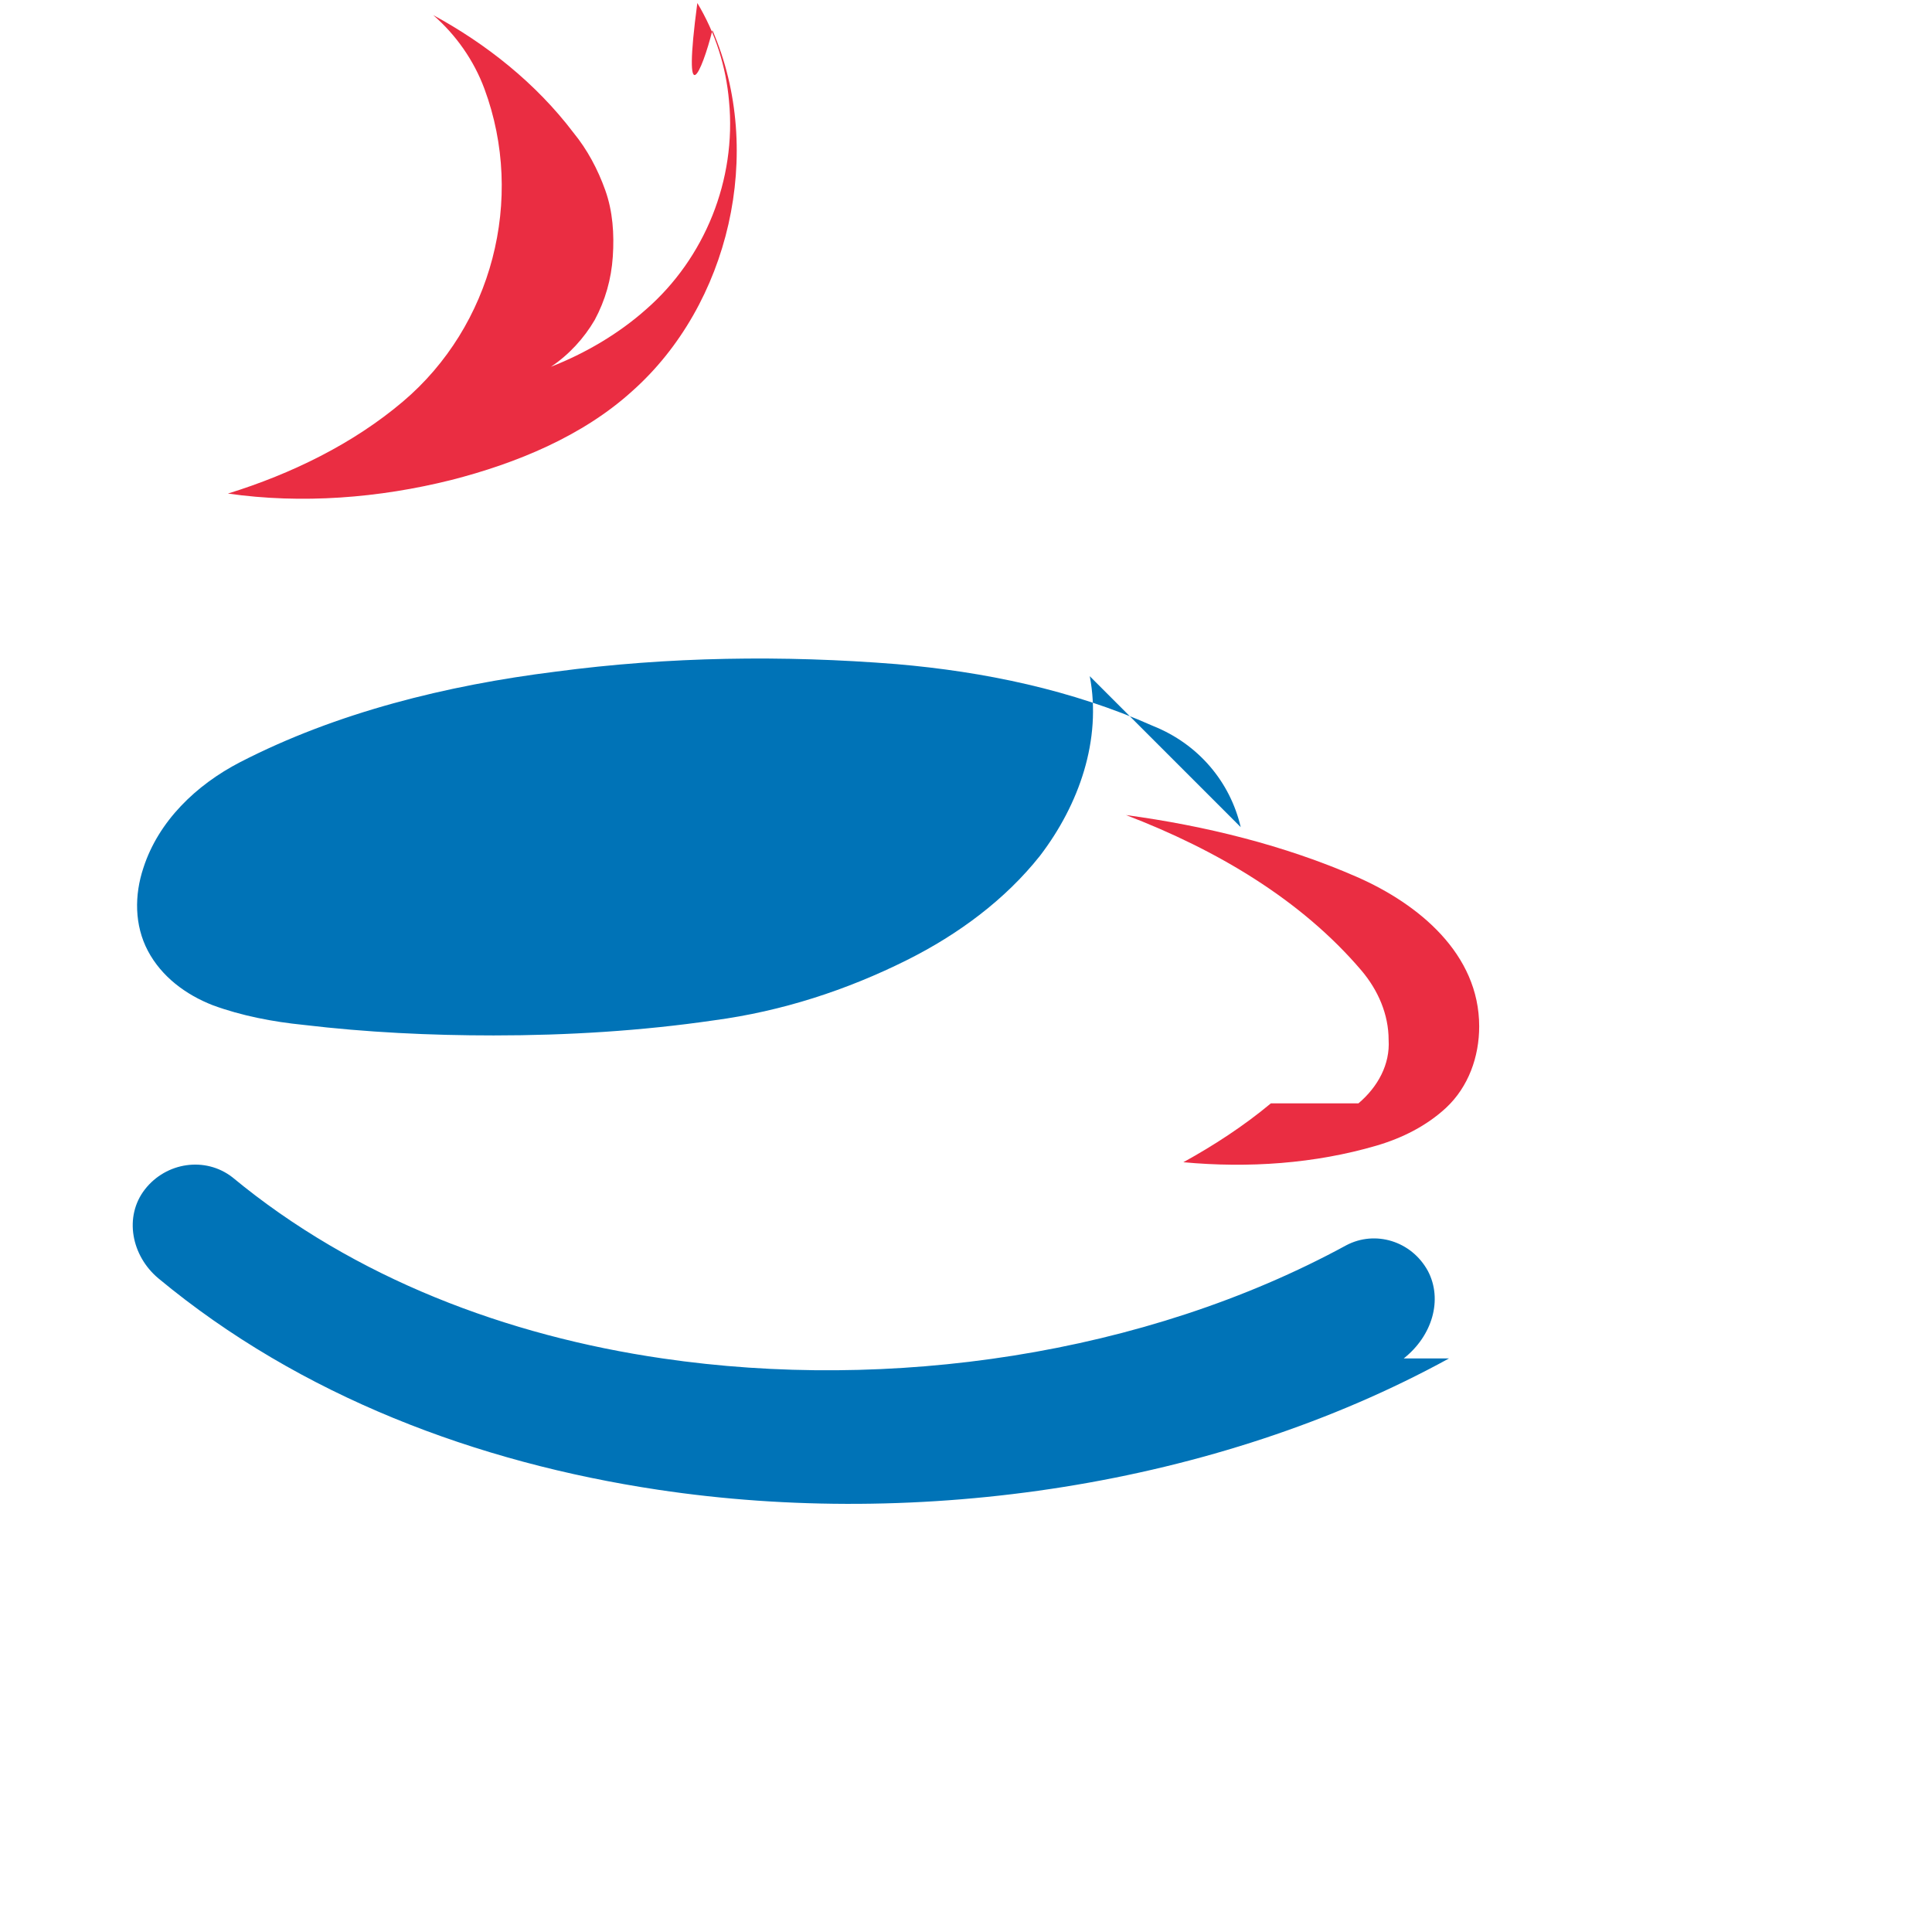
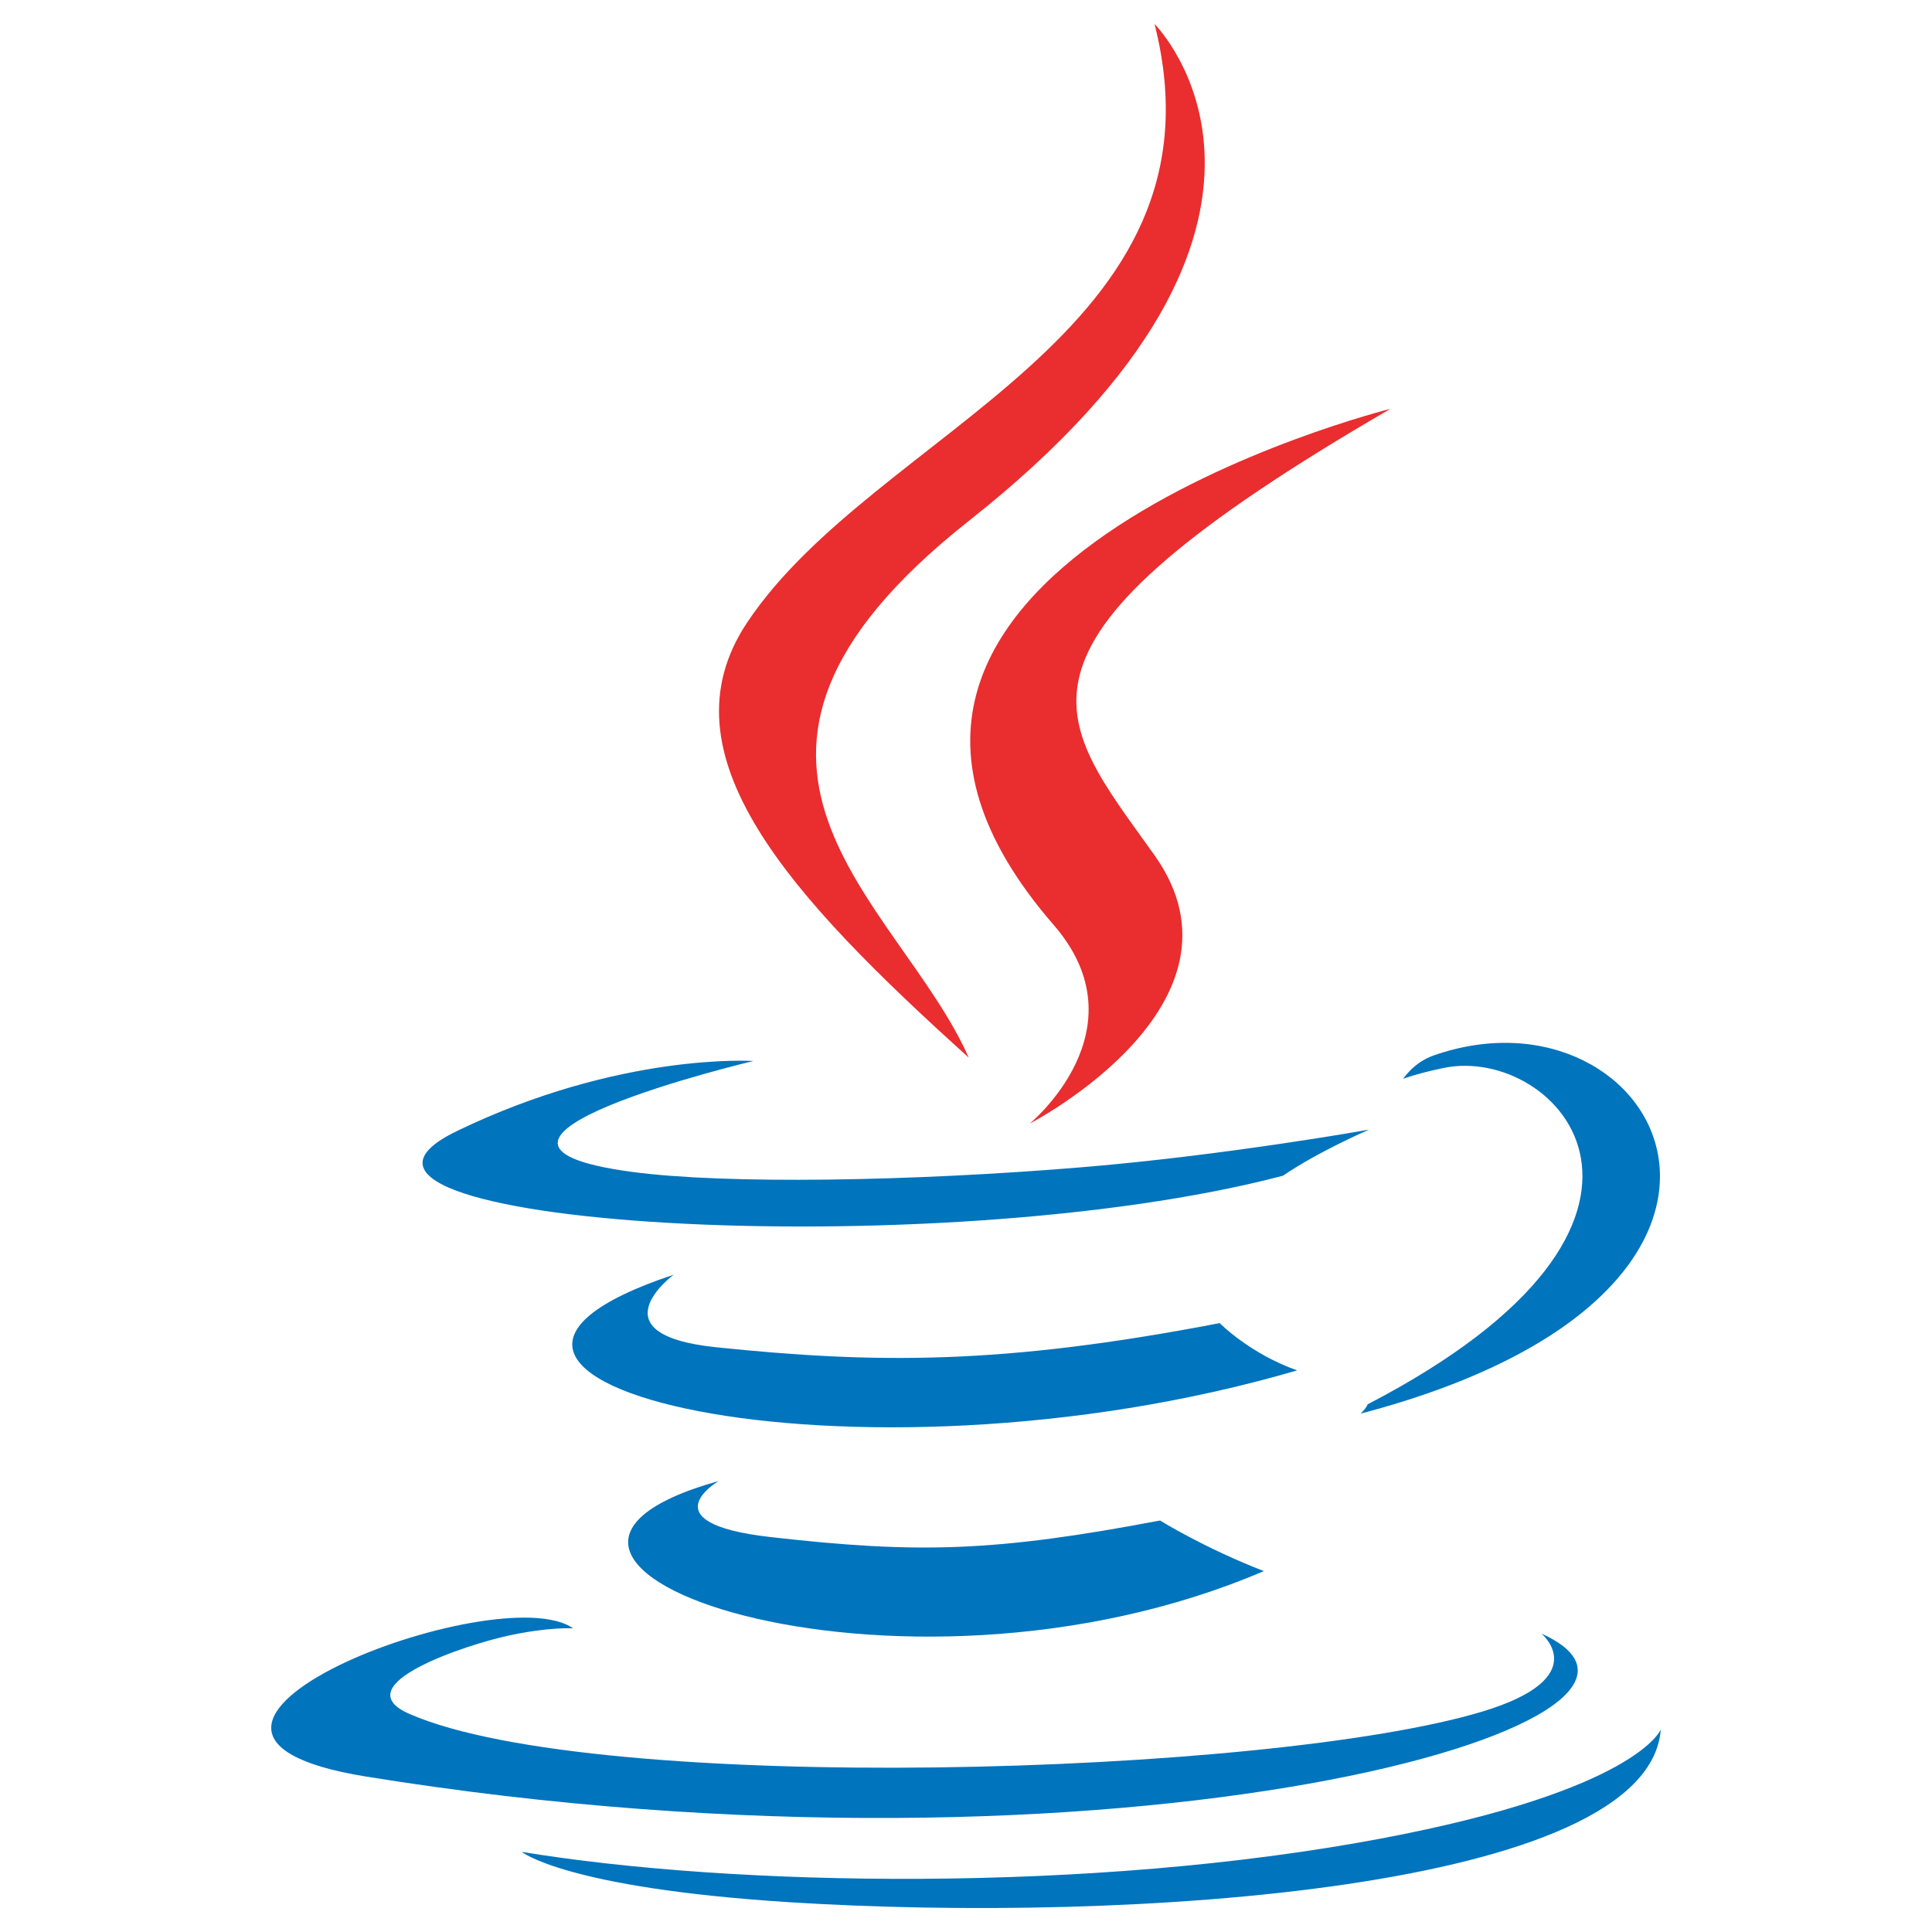
- <svg xmlns="http://www.w3.org/2000/svg" viewBox="0 0 128 128" width="40" height="40">
-   <path d="M84.2 73.1c-1.8 1.5-3.8 2.8-5.8 3.9 4.3.4 8.7.1 12.8-1.1 1.7-.5 3.3-1.3 4.6-2.5 1.5-1.4 2.2-3.4 2.2-5.4 0-4.8-4-8.1-8.1-9.9-4.8-2.1-10.1-3.4-15.3-4.1 6 2.3 11.6 5.6 15.6 10.3 1.1 1.3 1.8 2.9 1.8 4.6.1 1.6-.7 3.1-2 4.2z" fill="#EA2D42" />
-   <path d="M72.2 44.8c.8 4.2-.7 8.5-3.3 11.9-2.3 2.9-5.4 5.2-8.8 6.9-4 2-8.3 3.4-12.8 4-4.8.7-9.7 1-14.6 1-4.2 0-8.4-.2-12.6-.7-2-.2-4.1-.6-6-1.3-1.8-.7-3.4-1.9-4.3-3.6-.9-1.7-.9-3.7-.3-5.5 1-3.1 3.5-5.5 6.4-7 6.4-3.3 13.7-5.1 20.9-6 7.5-1 15.1-1.1 22.6-.5 5.8.5 11.6 1.7 17 4.1 3 1.2 5.1 3.7 5.8 6.7z" fill="#0073B7" />
-   <path d="M47.2 2c3.5 8.1 1.1 18.2-5.3 23.9-3.3 3-7.7 4.8-12 5.9-4.8 1.2-9.9 1.6-14.8.9 4.2-1.3 8.3-3.3 11.6-6.1 5.9-5 8.1-13.4 5.4-20.7-.7-1.9-1.9-3.6-3.4-4.9 3.5 1.9 6.8 4.5 9.3 7.8.9 1.1 1.6 2.4 2.1 3.8.5 1.4.6 2.9.5 4.4-.1 1.5-.5 2.9-1.2 4.2-.7 1.2-1.7 2.3-2.9 3.1 2.3-.9 4.5-2.2 6.3-3.8 3.9-3.4 6-8.6 5.5-13.8-.2-2.3-.9-4.5-2.1-6.5C45.2 7.7 46.5 4.8 47.2 2z" fill="#EA2D42" />
-   <path d="M96 90c-15.5 8.5-35.1 11.3-52.4 8.7-12-1.8-23.7-6.2-33.1-14-1.8-1.5-2.3-4.1-.9-5.9 1.4-1.8 4-2.2 5.8-.8 8.1 6.7 18.2 10.5 28.5 12 15 2.2 31.9-.2 45.3-7.5 1.9-1 4.3-.3 5.4 1.7 1 1.9.3 4.3-1.6 5.8z" fill="#0073B7" />
+ <svg xmlns="http://www.w3.org/2000/svg" viewBox="0 0 128 128">
+   <path fill="#0074BD" d="M47.617 98.12s-4.767 2.774 3.397 3.71c9.892 1.13 14.947.968 25.845-1.092 0 0 2.871 1.795 6.873 3.351-24.439 10.47-55.308-.607-36.115-5.969zm-2.988-13.665s-5.348 3.959 2.823 4.805c10.567 1.091 18.91 1.18 33.354-1.6 0 0 1.993 2.025 5.132 3.131-29.542 8.64-62.446.68-41.309-6.336z" />
+   <path fill="#EA2D2E" d="M69.802 61.271c6.025 6.935-1.58 13.17-1.58 13.17s15.289-7.891 8.269-17.777c-6.559-9.215-11.587-13.792 15.635-29.58 0 .001-42.731 10.67-22.324 34.187z" />
+   <path fill="#0074BD" d="M102.123 108.229s3.529 2.91-3.888 5.159c-14.102 4.272-58.706 5.56-71.094.171-4.451-1.938 3.899-4.625 6.526-5.192 2.739-.593 4.303-.485 4.303-.485-4.953-3.487-32.013 6.85-13.743 9.815 49.821 8.076 90.817-3.637 77.896-9.468zM49.912 70.294s-22.686 5.389-8.033 7.348c6.188.828 18.518.638 30.011-.326 9.39-.789 18.813-2.474 18.813-2.474s-3.308 1.419-5.704 3.053c-23.042 6.061-67.544 3.238-54.731-2.958 10.832-5.239 19.644-4.643 19.644-4.643zm40.697 22.747c23.421-12.167 12.591-23.86 5.032-22.285-1.848.385-2.677.72-2.677.72s.688-1.079 2-1.543c14.953-5.255 26.451 15.503-4.823 23.725 0-.002.359-.327.468-.617z" />
+   <path fill="#EA2D2E" d="M76.491 1.587S89.459 14.563 64.188 34.51c-20.266 16.006-4.621 25.13-.007 35.559-11.831-10.673-20.509-20.07-14.688-28.815C58.041 28.42 81.722 22.195 76.491 1.587z" />
+   <path fill="#0074BD" d="M52.214 126.021c22.476 1.437 57-.8 57.817-11.436 0 0-1.571 4.032-18.577 7.231-19.186 3.612-42.854 3.191-56.887.874 0 .001 2.875 2.381 17.647 3.331z" />
</svg>
